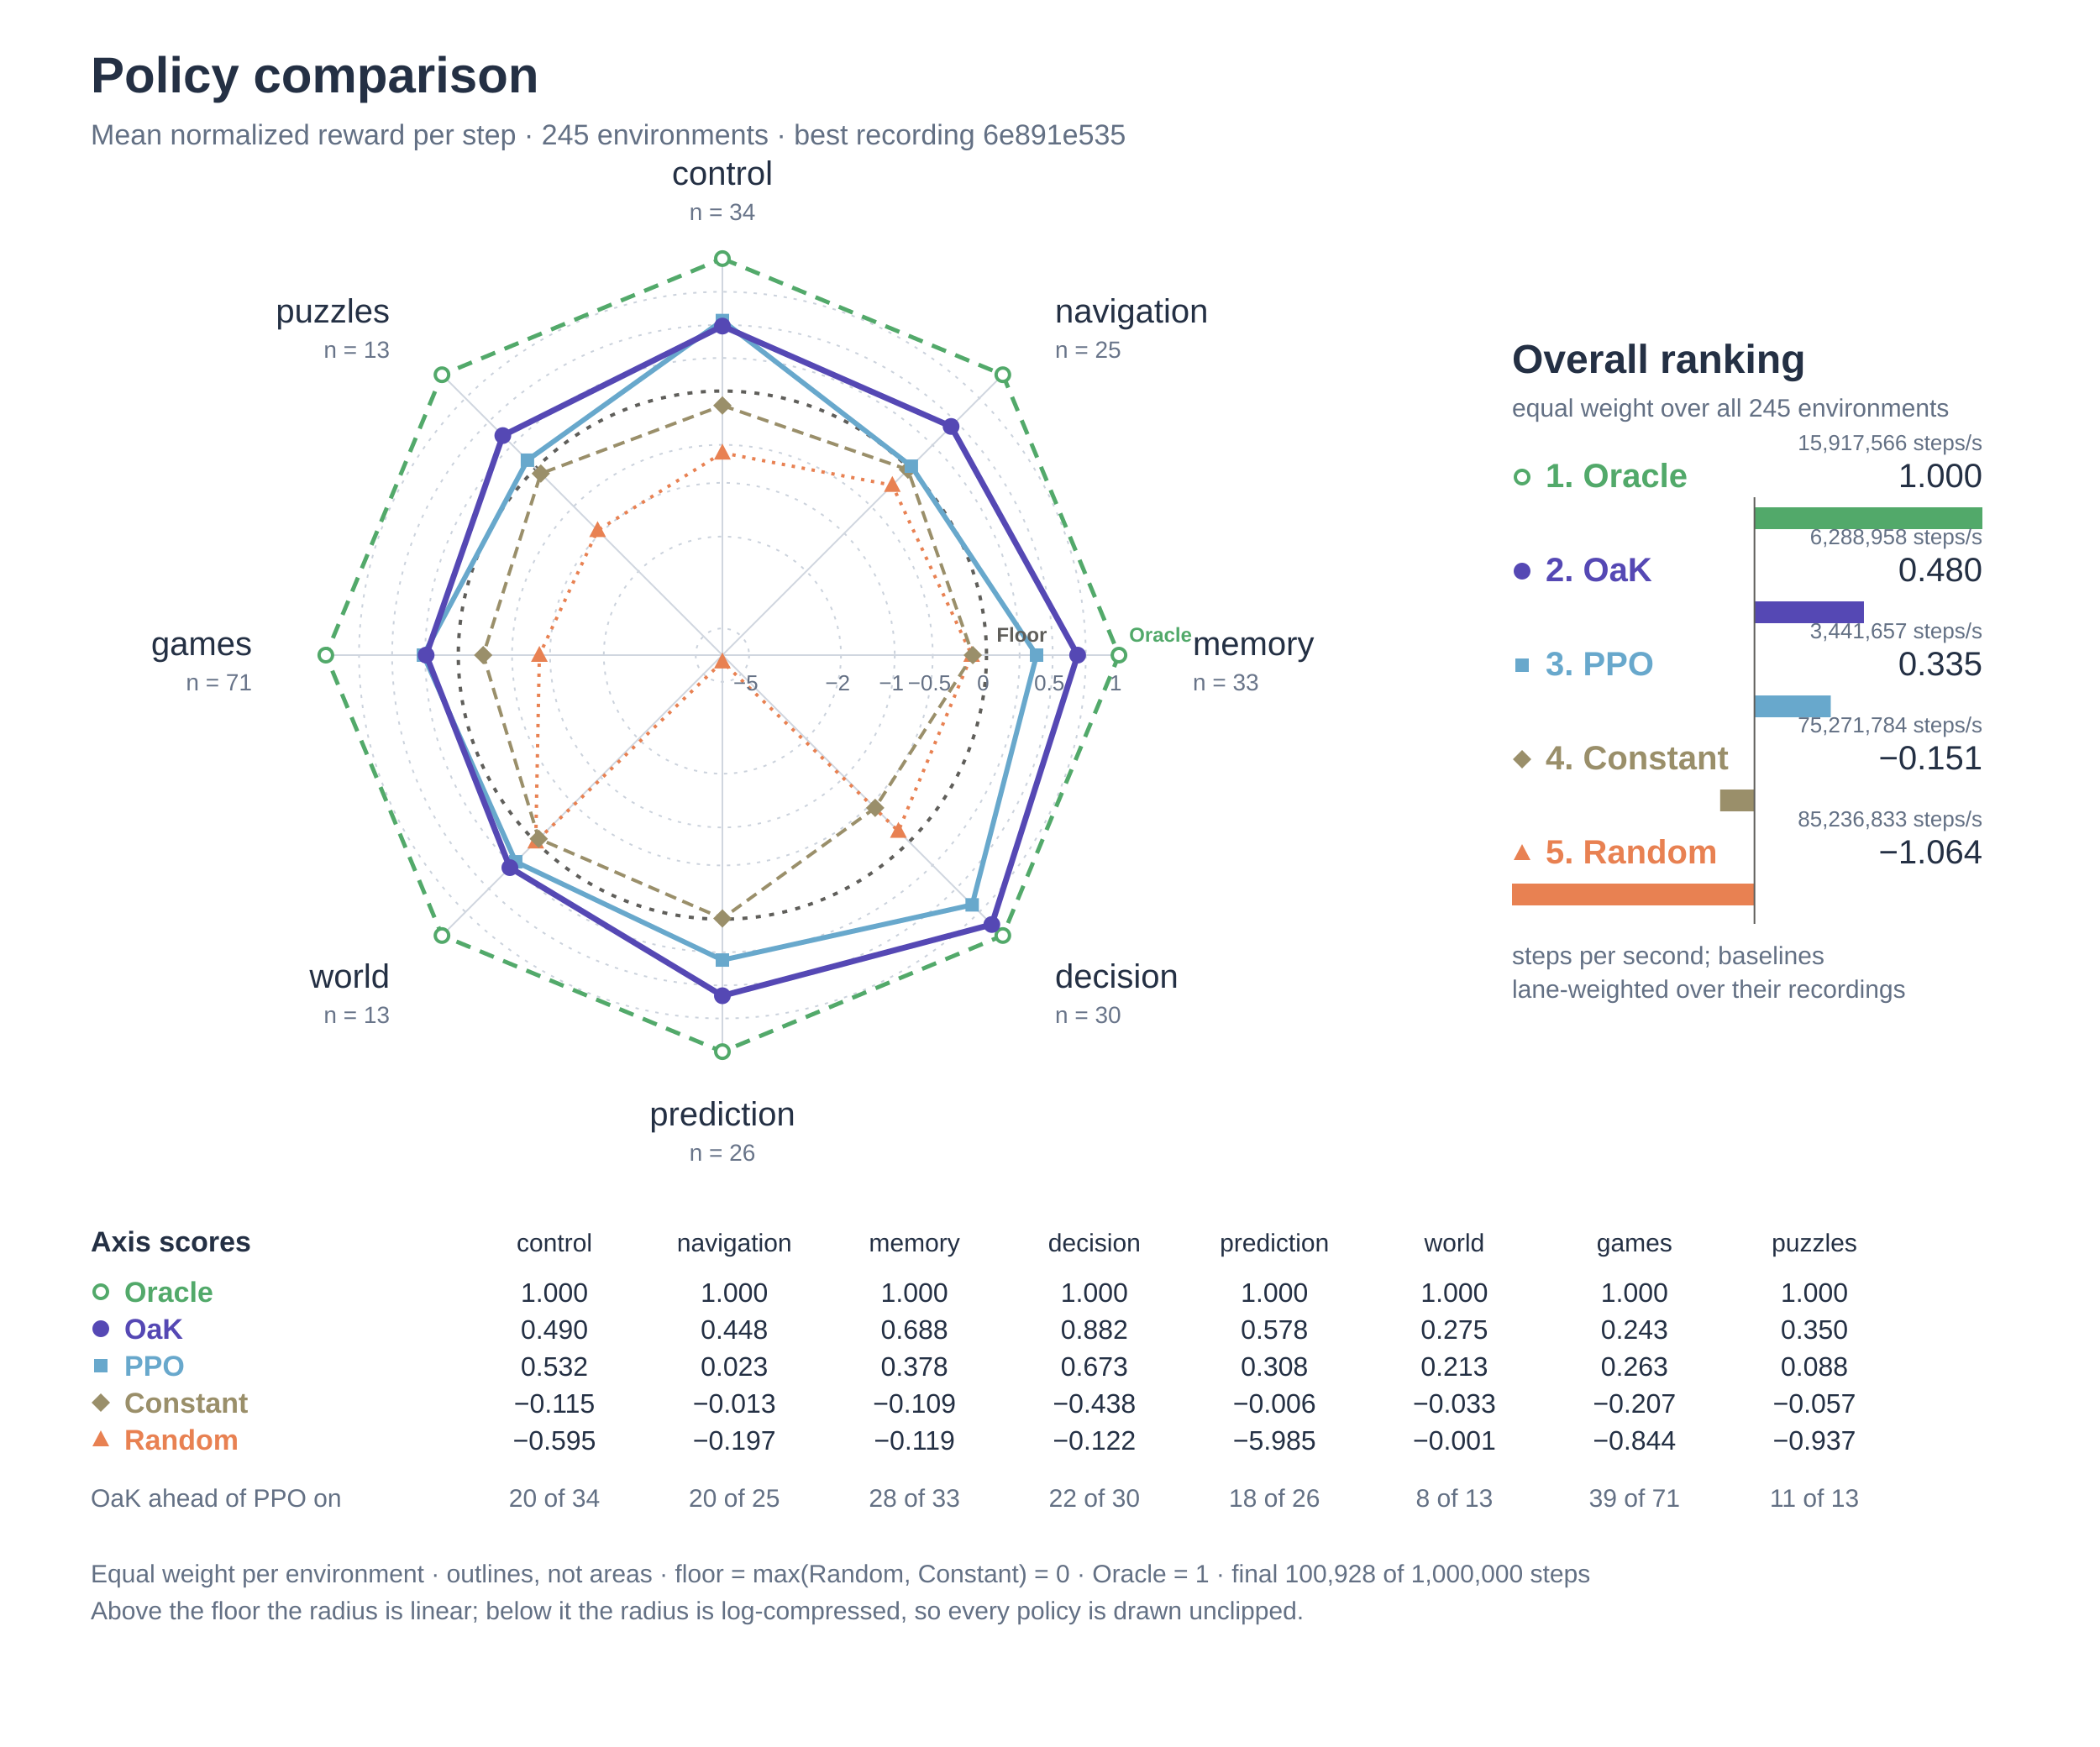
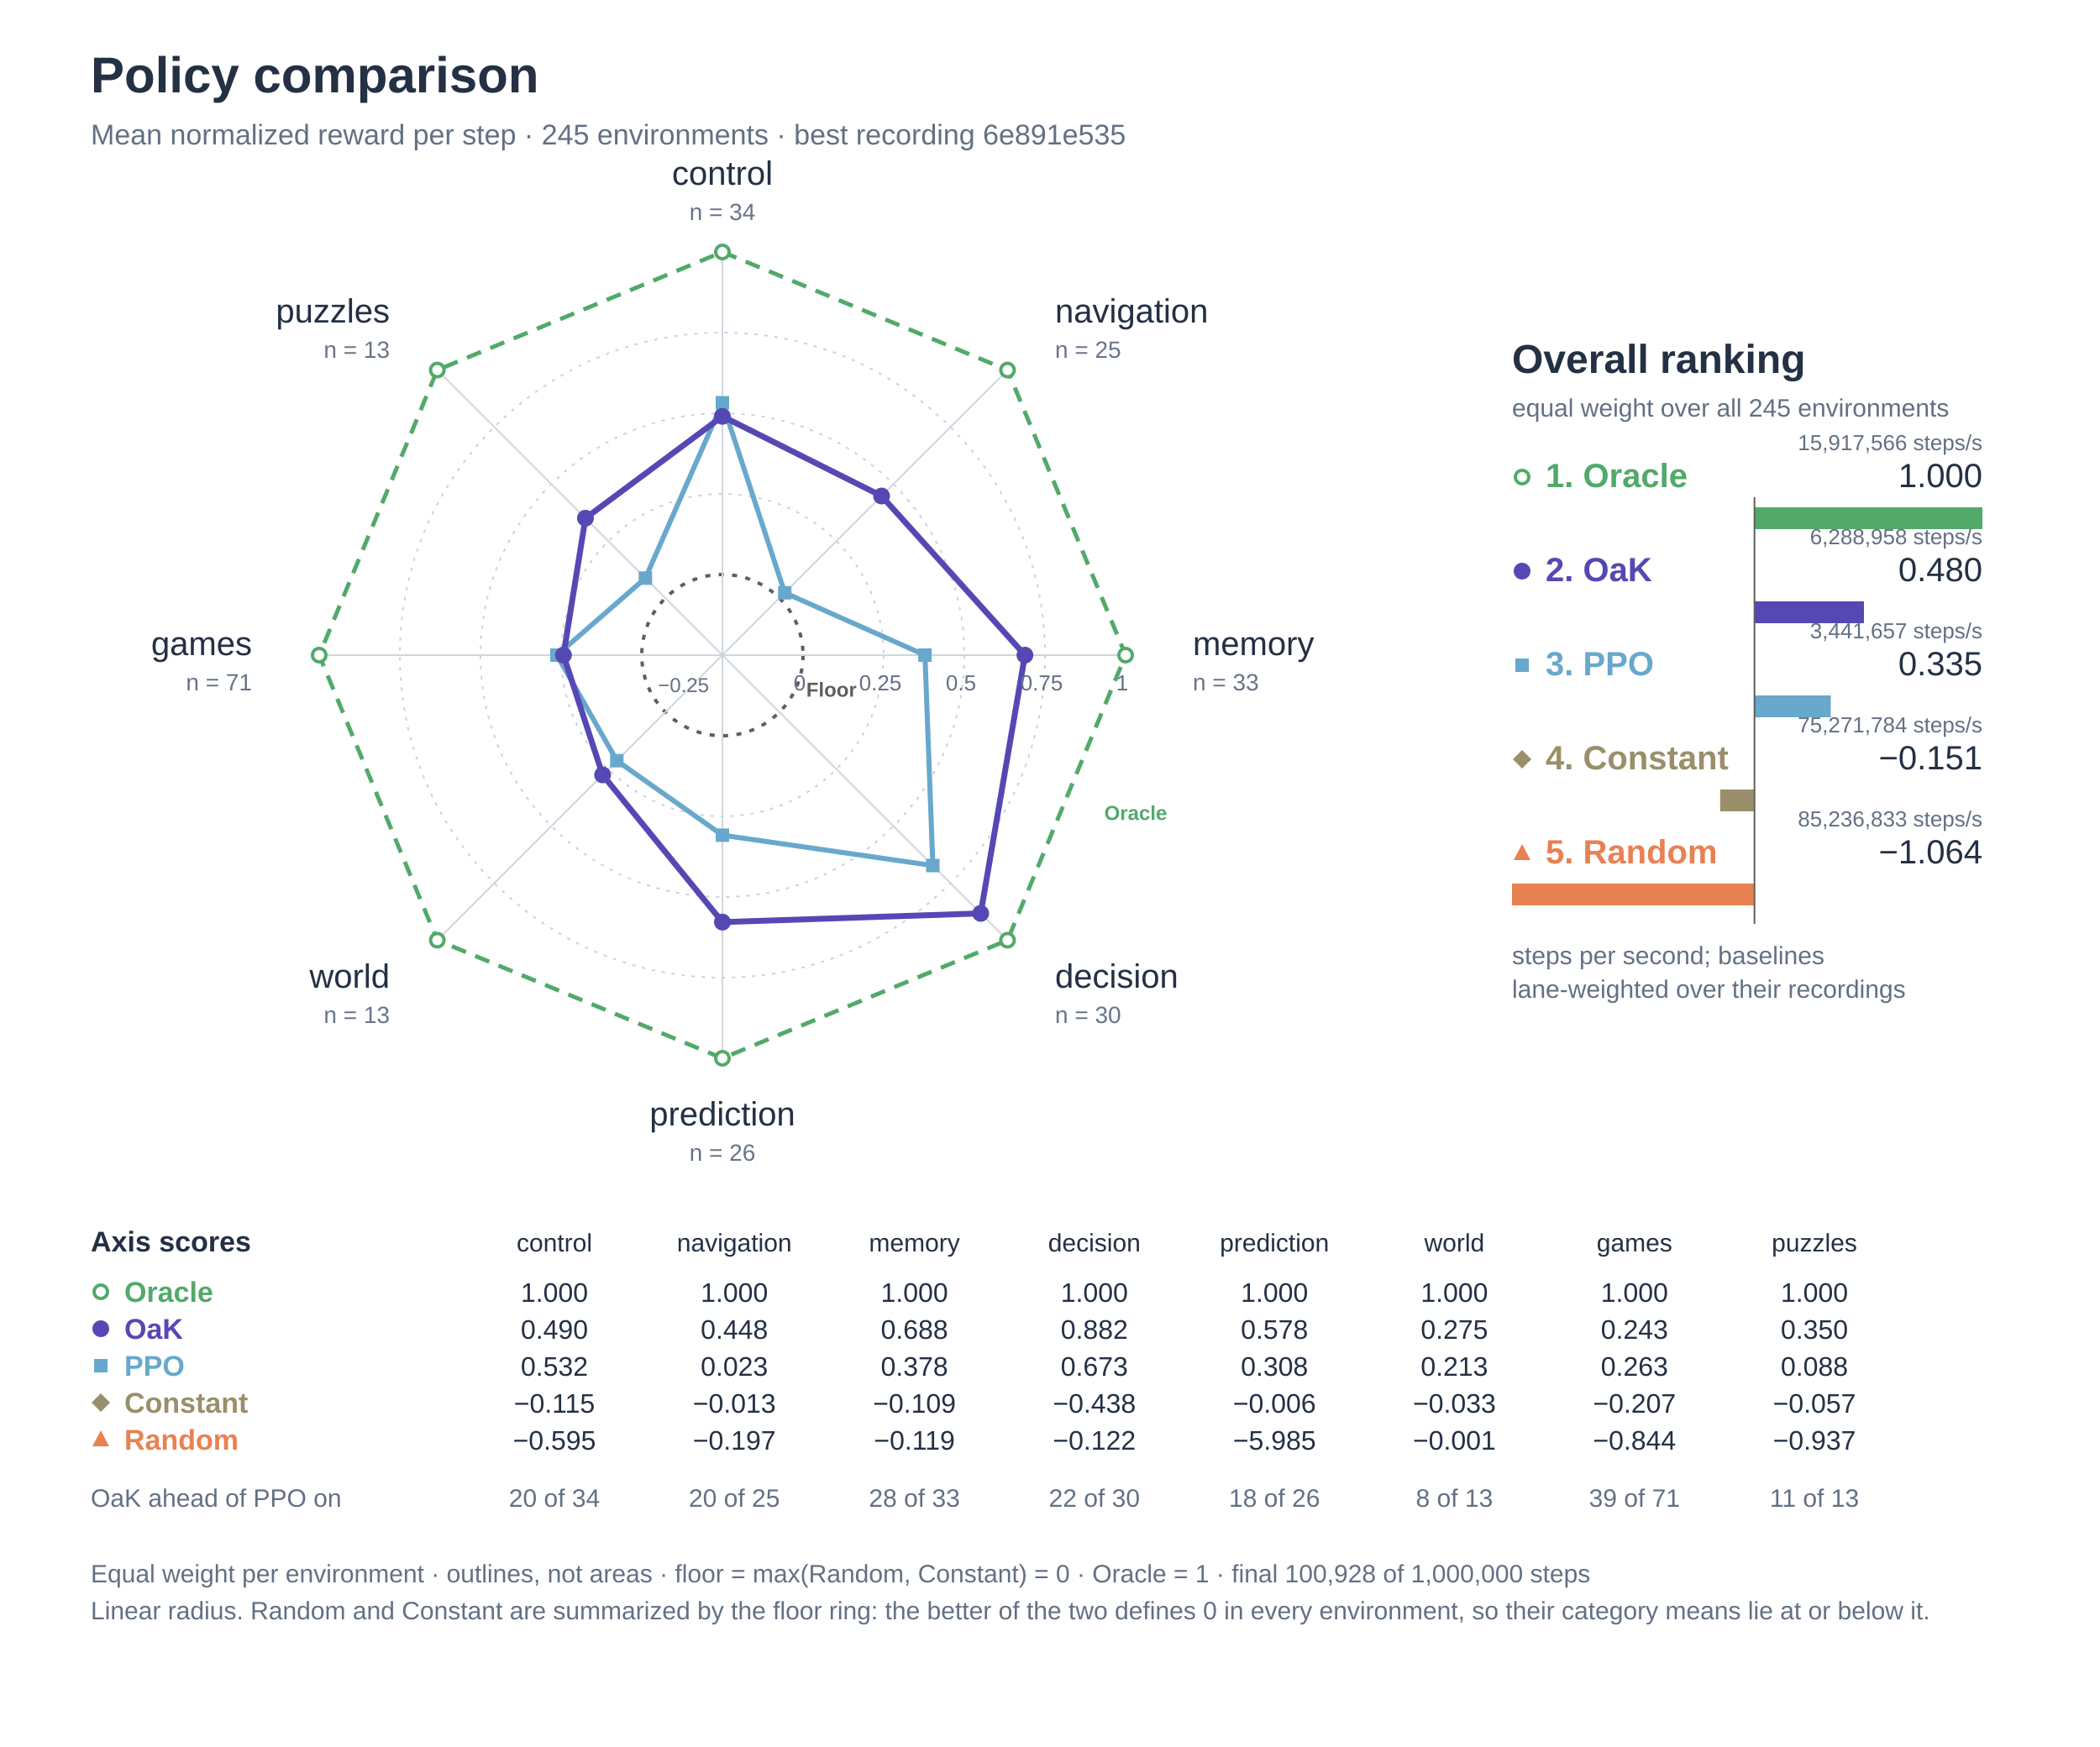
<svg xmlns="http://www.w3.org/2000/svg" width="1250" height="1040" viewBox="0 0 1250 1040" role="img" aria-labelledby="title desc">
  <rect width="1250" height="1040" fill="#ffffff" />
  <g font-family="Arial, Helvetica, sans-serif" fill="#243044">
    <text x="54.0" y="55.0" font-size="30" fill="#243044" text-anchor="start" font-weight="600">Policy comparison</text>
    <text x="54.0" y="86.0" font-size="17" fill="#637084" text-anchor="start" font-weight="400">Mean normalized reward per step · 245 environments · best recording 6e891e535</text>
-     <circle cx="430" cy="390" r="176.9" fill="none" stroke="#cbd2dc" stroke-width="1" stroke-dasharray="2 4" />
-     <circle cx="430" cy="390" r="196.6" fill="none" stroke="#cbd2dc" stroke-width="1" stroke-dasharray="2 4" />
-     <circle cx="430" cy="390" r="216.3" fill="none" stroke="#cbd2dc" stroke-width="1" stroke-dasharray="2 4" />
-     <circle cx="430" cy="390" r="125.2" fill="none" stroke="#cbd2dc" stroke-width="1" stroke-dasharray="2 4" />
-     <circle cx="430" cy="390" r="102.6" fill="none" stroke="#cbd2dc" stroke-width="1" stroke-dasharray="2 4" />
-     <circle cx="430" cy="390" r="70.6" fill="none" stroke="#cbd2dc" stroke-width="1" stroke-dasharray="2 4" />
-     <circle cx="430" cy="390" r="15.9" fill="none" stroke="#cbd2dc" stroke-width="1" stroke-dasharray="2 4" />
-     <circle cx="430" cy="390" r="157.2" fill="none" stroke="#5f5e5a" stroke-width="2" stroke-dasharray="3 5" />
+     <circle cx="430" cy="390" r="96.0" fill="none" stroke="#cbd2dc" stroke-width="1" stroke-dasharray="2 4" />
+     <circle cx="430" cy="390" r="144.0" fill="none" stroke="#cbd2dc" stroke-width="1" stroke-dasharray="2 4" />
+     <circle cx="430" cy="390" r="192.0" fill="none" stroke="#cbd2dc" stroke-width="1" stroke-dasharray="2 4" />
+     <circle cx="430" cy="390" r="48.0" fill="none" stroke="#5f5e5a" stroke-width="2" stroke-dasharray="3 5" />
    <path d="M 430 390 L 430.00 150.00" stroke="#d0d6df" stroke-width="1" />
    <path d="M 430 390 L 599.71 220.29" stroke="#d0d6df" stroke-width="1" />
    <path d="M 430 390 L 670.00 390.00" stroke="#d0d6df" stroke-width="1" />
    <path d="M 430 390 L 599.71 559.71" stroke="#d0d6df" stroke-width="1" />
    <path d="M 430 390 L 430.00 630.00" stroke="#d0d6df" stroke-width="1" />
    <path d="M 430 390 L 260.29 559.71" stroke="#d0d6df" stroke-width="1" />
    <path d="M 430 390 L 190.00 390.00" stroke="#d0d6df" stroke-width="1" />
    <path d="M 430 390 L 260.29 220.29" stroke="#d0d6df" stroke-width="1" />
-     <polygon points="430.00,153.94 596.92,223.08 666.06,390.00 596.92,556.92 430.00,626.06 263.08,556.92 193.94,390.00 263.08,223.08" fill="none" stroke="#52a96a" stroke-width="2.5" stroke-dasharray="9 6" stroke-linejoin="round" />
-     <circle cx="430.00" cy="153.94" r="4" fill="#ffffff" stroke="#52a96a" stroke-width="2" />
-     <circle cx="596.92" cy="223.08" r="4" fill="#ffffff" stroke="#52a96a" stroke-width="2" />
-     <circle cx="666.06" cy="390.00" r="4" fill="#ffffff" stroke="#52a96a" stroke-width="2" />
-     <circle cx="596.92" cy="556.92" r="4" fill="#ffffff" stroke="#52a96a" stroke-width="2" />
-     <circle cx="430.00" cy="626.06" r="4" fill="#ffffff" stroke="#52a96a" stroke-width="2" />
-     <circle cx="263.08" cy="556.92" r="4" fill="#ffffff" stroke="#52a96a" stroke-width="2" />
-     <circle cx="193.94" cy="390.00" r="4" fill="#ffffff" stroke="#52a96a" stroke-width="2" />
-     <circle cx="263.08" cy="223.08" r="4" fill="#ffffff" stroke="#52a96a" stroke-width="2" />
-     <polygon points="430.00,269.59 531.15,288.85 578.37,390.00 534.76,494.76 430.00,393.94 318.89,501.11 321.05,390.00 355.71,315.71" fill="none" stroke="#e88152" stroke-width="2" stroke-dasharray="2 4" stroke-linejoin="round" />
-     <polygon points="430.00,264.09 435.00,273.59 425.00,273.59" fill="#e88152" />
-     <polygon points="531.15,283.35 536.15,292.85 526.15,292.85" fill="#e88152" />
-     <polygon points="578.37,384.50 583.37,394.00 573.37,394.00" fill="#e88152" />
-     <polygon points="534.76,489.26 539.76,498.76 529.76,498.76" fill="#e88152" />
-     <polygon points="430.00,388.44 435.00,397.94 425.00,397.94" fill="#e88152" />
-     <polygon points="318.89,495.61 323.89,505.11 313.89,505.11" fill="#e88152" />
-     <polygon points="321.05,384.50 326.05,394.00 316.05,394.00" fill="#e88152" />
-     <polygon points="355.71,310.21 360.71,319.71 350.71,319.71" fill="#e88152" />
-     <polygon points="430.00,241.39 540.42,279.58 579.05,390.00 520.93,480.93 430.00,546.76 320.66,499.34 287.61,390.00 321.91,281.91" fill="none" stroke="#9a8f6a" stroke-width="2" stroke-dasharray="7 4" stroke-linejoin="round" />
-     <polygon points="430.00,235.89 435.50,241.39 430.00,246.89 424.50,241.39" fill="#9a8f6a" />
-     <polygon points="540.42,274.08 545.92,279.58 540.42,285.08 534.92,279.58" fill="#9a8f6a" />
-     <polygon points="579.05,384.50 584.55,390.00 579.05,395.50 573.55,390.00" fill="#9a8f6a" />
-     <polygon points="520.93,475.43 526.43,480.93 520.93,486.43 515.43,480.93" fill="#9a8f6a" />
-     <polygon points="430.00,541.26 435.50,546.76 430.00,552.26 424.50,546.76" fill="#9a8f6a" />
-     <polygon points="320.66,493.84 326.16,499.34 320.66,504.84 315.16,499.34" fill="#9a8f6a" />
-     <polygon points="287.61,384.50 293.11,390.00 287.61,395.50 282.11,390.00" fill="#9a8f6a" />
-     <polygon points="321.91,276.41 327.41,281.91 321.91,287.41 316.41,281.91" fill="#9a8f6a" />
-     <polygon points="430.00,190.82 542.46,277.54 617.01,390.00 578.67,538.67 430.00,571.52 306.97,513.03 252.06,390.00 313.95,273.95" fill="none" stroke="#68a8cc" stroke-width="3" stroke-linejoin="round" />
-     <rect x="426.00" y="186.82" width="8" height="8" fill="#68a8cc" />
-     <rect x="538.46" y="273.54" width="8" height="8" fill="#68a8cc" />
-     <rect x="613.01" y="386.00" width="8" height="8" fill="#68a8cc" />
-     <rect x="574.67" y="534.67" width="8" height="8" fill="#68a8cc" />
-     <rect x="426.00" y="567.52" width="8" height="8" fill="#68a8cc" />
-     <rect x="302.97" y="509.03" width="8" height="8" fill="#68a8cc" />
-     <rect x="248.06" y="386.00" width="8" height="8" fill="#68a8cc" />
-     <rect x="309.95" y="269.95" width="8" height="8" fill="#68a8cc" />
-     <polygon points="430.00,194.12 566.13,253.87 641.45,390.00 590.37,550.37 430.00,592.77 303.50,516.50 253.65,390.00 299.30,259.30" fill="none" stroke="#5548b4" stroke-width="3.5" stroke-linejoin="round" />
-     <circle cx="430.00" cy="194.12" r="5" fill="#5548b4" />
-     <circle cx="566.13" cy="253.87" r="5" fill="#5548b4" />
-     <circle cx="641.45" cy="390.00" r="5" fill="#5548b4" />
-     <circle cx="590.37" cy="550.37" r="5" fill="#5548b4" />
-     <circle cx="430.00" cy="592.77" r="5" fill="#5548b4" />
-     <circle cx="303.50" cy="516.50" r="5" fill="#5548b4" />
-     <circle cx="253.65" cy="390.00" r="5" fill="#5548b4" />
-     <circle cx="299.30" cy="259.30" r="5" fill="#5548b4" />
-     <text x="585.2" y="411.0" font-size="13" fill="#647084" text-anchor="middle" font-weight="400">0</text>
-     <text x="624.6" y="411.0" font-size="13" fill="#647084" text-anchor="middle" font-weight="400">0.5</text>
-     <text x="664.1" y="411.0" font-size="13" fill="#647084" text-anchor="middle" font-weight="400">1</text>
-     <text x="553.2" y="411.0" font-size="13" fill="#647084" text-anchor="middle" font-weight="400">−0.5</text>
-     <text x="530.6" y="411.0" font-size="13" fill="#647084" text-anchor="middle" font-weight="400">−1</text>
-     <text x="498.6" y="411.0" font-size="13" fill="#647084" text-anchor="middle" font-weight="400">−2</text>
-     <text x="443.9" y="411.0" font-size="13" fill="#647084" text-anchor="middle" font-weight="400">−5</text>
-     <text x="593.2" y="382.0" font-size="12" fill="#5f5e5a" text-anchor="start" font-weight="600">Floor</text>
-     <text x="672.1" y="382.0" font-size="12" fill="#52a96a" text-anchor="start" font-weight="600">Oracle</text>
+     <polygon points="430.00,150.00 599.71,220.29 670.00,390.00 599.71,559.71 430.00,630.00 260.29,559.71 190.00,390.00 260.29,220.29" fill="none" stroke="#52a96a" stroke-width="2.5" stroke-dasharray="9 6" stroke-linejoin="round" />
+     <circle cx="430.00" cy="150.00" r="4" fill="#ffffff" stroke="#52a96a" stroke-width="2" />
+     <circle cx="599.71" cy="220.29" r="4" fill="#ffffff" stroke="#52a96a" stroke-width="2" />
+     <circle cx="670.00" cy="390.00" r="4" fill="#ffffff" stroke="#52a96a" stroke-width="2" />
+     <circle cx="599.71" cy="559.71" r="4" fill="#ffffff" stroke="#52a96a" stroke-width="2" />
+     <circle cx="430.00" cy="630.00" r="4" fill="#ffffff" stroke="#52a96a" stroke-width="2" />
+     <circle cx="260.29" cy="559.71" r="4" fill="#ffffff" stroke="#52a96a" stroke-width="2" />
+     <circle cx="190.00" cy="390.00" r="4" fill="#ffffff" stroke="#52a96a" stroke-width="2" />
+     <circle cx="260.29" cy="220.29" r="4" fill="#ffffff" stroke="#52a96a" stroke-width="2" />
+     <polygon points="430.00,239.79 467.11,352.89 550.57,390.00 555.27,515.27 430.00,497.20 367.16,452.84 331.52,390.00 384.16,344.16" fill="none" stroke="#68a8cc" stroke-width="3" stroke-linejoin="round" />
+     <rect x="426.00" y="235.79" width="8" height="8" fill="#68a8cc" />
+     <rect x="463.11" y="348.89" width="8" height="8" fill="#68a8cc" />
+     <rect x="546.57" y="386.00" width="8" height="8" fill="#68a8cc" />
+     <rect x="551.27" y="511.27" width="8" height="8" fill="#68a8cc" />
+     <rect x="426.00" y="493.20" width="8" height="8" fill="#68a8cc" />
+     <rect x="363.16" y="448.84" width="8" height="8" fill="#68a8cc" />
+     <rect x="327.52" y="386.00" width="8" height="8" fill="#68a8cc" />
+     <rect x="380.16" y="340.16" width="8" height="8" fill="#68a8cc" />
+     <polygon points="430.00,247.84 524.73,295.27 610.08,390.00 583.75,543.75 430.00,548.94 358.70,461.30 335.39,390.00 348.48,308.48" fill="none" stroke="#5548b4" stroke-width="3.5" stroke-linejoin="round" />
+     <circle cx="430.00" cy="247.84" r="5" fill="#5548b4" />
+     <circle cx="524.73" cy="295.27" r="5" fill="#5548b4" />
+     <circle cx="610.08" cy="390.00" r="5" fill="#5548b4" />
+     <circle cx="583.75" cy="543.75" r="5" fill="#5548b4" />
+     <circle cx="430.00" cy="548.94" r="5" fill="#5548b4" />
+     <circle cx="358.70" cy="461.30" r="5" fill="#5548b4" />
+     <circle cx="335.39" cy="390.00" r="5" fill="#5548b4" />
+     <circle cx="348.48" cy="308.48" r="5" fill="#5548b4" />
+     <text x="476.0" y="411.0" font-size="13" fill="#647084" text-anchor="middle" font-weight="400">0</text>
+     <text x="524.0" y="411.0" font-size="13" fill="#647084" text-anchor="middle" font-weight="400">0.25</text>
+     <text x="572.0" y="411.0" font-size="13" fill="#647084" text-anchor="middle" font-weight="400">0.5</text>
+     <text x="620.0" y="411.0" font-size="13" fill="#647084" text-anchor="middle" font-weight="400">0.75</text>
+     <text x="668.0" y="411.0" font-size="13" fill="#647084" text-anchor="middle" font-weight="400">1</text>
+     <text x="422.0" y="412.0" font-size="12" fill="#647084" text-anchor="end" font-weight="400">−0.25</text>
+     <text x="479.9" y="414.7" font-size="12" fill="#5f5e5a" text-anchor="start" font-weight="600">Floor</text>
+     <text x="657.3" y="488.1" font-size="12" fill="#52a96a" text-anchor="start" font-weight="600">Oracle</text>
    <text x="430.0" y="110.0" font-size="20" fill="#243044" text-anchor="middle" font-weight="400">control</text>
    <text x="430.0" y="131.0" font-size="14" fill="#687489" text-anchor="middle" font-weight="400">n = 34</text>
    <text x="628.0" y="192.0" font-size="20" fill="#243044" text-anchor="start" font-weight="400">navigation</text>
    <text x="628.0" y="213.0" font-size="14" fill="#687489" text-anchor="start" font-weight="400">n = 25</text>
    <text x="710.0" y="390.0" font-size="20" fill="#243044" text-anchor="start" font-weight="400">memory</text>
    <text x="710.0" y="411.0" font-size="14" fill="#687489" text-anchor="start" font-weight="400">n = 33</text>
    <text x="628.0" y="588.0" font-size="20" fill="#243044" text-anchor="start" font-weight="400">decision</text>
    <text x="628.0" y="609.0" font-size="14" fill="#687489" text-anchor="start" font-weight="400">n = 30</text>
    <text x="430.0" y="670.0" font-size="20" fill="#243044" text-anchor="middle" font-weight="400">prediction</text>
    <text x="430.0" y="691.0" font-size="14" fill="#687489" text-anchor="middle" font-weight="400">n = 26</text>
    <text x="232.0" y="588.0" font-size="20" fill="#243044" text-anchor="end" font-weight="400">world</text>
    <text x="232.0" y="609.0" font-size="14" fill="#687489" text-anchor="end" font-weight="400">n = 13</text>
    <text x="150.0" y="390.0" font-size="20" fill="#243044" text-anchor="end" font-weight="400">games</text>
    <text x="150.0" y="411.0" font-size="14" fill="#687489" text-anchor="end" font-weight="400">n = 71</text>
    <text x="232.0" y="192.0" font-size="20" fill="#243044" text-anchor="end" font-weight="400">puzzles</text>
    <text x="232.0" y="213.0" font-size="14" fill="#687489" text-anchor="end" font-weight="400">n = 13</text>
    <text x="900.0" y="222.0" font-size="24" fill="#243044" text-anchor="start" font-weight="600">Overall ranking</text>
    <text x="900.0" y="248.0" font-size="15" fill="#637084" text-anchor="start" font-weight="400">equal weight over all 245 environments</text>
    <circle cx="906.00" cy="284.00" r="4" fill="#ffffff" stroke="#52a96a" stroke-width="2" />
    <text x="920.0" y="290.0" font-size="20" fill="#52a96a" text-anchor="start" font-weight="600">1. Oracle</text>
    <text x="1180.0" y="290.0" font-size="20" fill="#243044" text-anchor="end" font-weight="400">1.000</text>
    <rect x="1044.33" y="302" width="135.67" height="13" fill="#52a96a" />
    <text x="1180.0" y="268.0" font-size="13" fill="#637084" text-anchor="end" font-weight="400">15,917,566 steps/s</text>
    <circle cx="906.00" cy="340.00" r="5" fill="#5548b4" />
    <text x="920.0" y="346.0" font-size="20" fill="#5548b4" text-anchor="start" font-weight="600">2. OaK</text>
    <text x="1180.0" y="346.0" font-size="20" fill="#243044" text-anchor="end" font-weight="400">0.480</text>
    <rect x="1044.33" y="358" width="65.16" height="13" fill="#5548b4" />
    <text x="1180.0" y="324.0" font-size="13" fill="#637084" text-anchor="end" font-weight="400">6,288,958 steps/s</text>
    <rect x="902.00" y="392.00" width="8" height="8" fill="#68a8cc" />
    <text x="920.0" y="402.0" font-size="20" fill="#68a8cc" text-anchor="start" font-weight="600">3. PPO</text>
    <text x="1180.0" y="402.0" font-size="20" fill="#243044" text-anchor="end" font-weight="400">0.335</text>
    <rect x="1044.33" y="414" width="45.41" height="13" fill="#68a8cc" />
    <text x="1180.0" y="380.0" font-size="13" fill="#637084" text-anchor="end" font-weight="400">3,441,657 steps/s</text>
    <polygon points="906.00,446.50 911.50,452.00 906.00,457.50 900.50,452.00" fill="#9a8f6a" />
    <text x="920.0" y="458.0" font-size="20" fill="#9a8f6a" text-anchor="start" font-weight="600">4. Constant</text>
    <text x="1180.0" y="458.0" font-size="20" fill="#243044" text-anchor="end" font-weight="400">−0.151</text>
    <rect x="1023.90" y="470" width="20.44" height="13" fill="#9a8f6a" />
    <text x="1180.0" y="436.0" font-size="13" fill="#637084" text-anchor="end" font-weight="400">75,271,784 steps/s</text>
    <polygon points="906.00,502.50 911.00,512.00 901.00,512.00" fill="#e88152" />
    <text x="920.0" y="514.0" font-size="20" fill="#e88152" text-anchor="start" font-weight="600">5. Random</text>
    <text x="1180.0" y="514.0" font-size="20" fill="#243044" text-anchor="end" font-weight="400">−1.064</text>
    <rect x="900.00" y="526" width="144.33" height="13" fill="#e88152" />
    <text x="1180.0" y="492.0" font-size="13" fill="#637084" text-anchor="end" font-weight="400">85,236,833 steps/s</text>
    <path d="M 1044.33 296 V 550" stroke="#5f5e5a" stroke-width="1" />
    <text x="900.0" y="574.0" font-size="15" fill="#637084" text-anchor="start" font-weight="400">steps per second; baselines</text>
    <text x="900.0" y="594.0" font-size="15" fill="#637084" text-anchor="start" font-weight="400">lane-weighted over their recordings</text>
    <text x="54.0" y="745.0" font-size="17" fill="#243044" text-anchor="start" font-weight="600">Axis scores</text>
    <text x="330.0" y="745.0" font-size="15" fill="#243044" text-anchor="middle" font-weight="400">control</text>
    <text x="437.1" y="745.0" font-size="15" fill="#243044" text-anchor="middle" font-weight="400">navigation</text>
    <text x="544.3" y="745.0" font-size="15" fill="#243044" text-anchor="middle" font-weight="400">memory</text>
    <text x="651.4" y="745.0" font-size="15" fill="#243044" text-anchor="middle" font-weight="400">decision</text>
    <text x="758.6" y="745.0" font-size="15" fill="#243044" text-anchor="middle" font-weight="400">prediction</text>
    <text x="865.7" y="745.0" font-size="15" fill="#243044" text-anchor="middle" font-weight="400">world</text>
    <text x="972.9" y="745.0" font-size="15" fill="#243044" text-anchor="middle" font-weight="400">games</text>
    <text x="1080.0" y="745.0" font-size="15" fill="#243044" text-anchor="middle" font-weight="400">puzzles</text>
    <circle cx="60.00" cy="769.00" r="4" fill="#ffffff" stroke="#52a96a" stroke-width="2" />
    <text x="74.0" y="775.0" font-size="17" fill="#52a96a" text-anchor="start" font-weight="600">Oracle</text>
    <text x="330.0" y="775.0" font-size="16" fill="#243044" text-anchor="middle" font-weight="400">1.000</text>
    <text x="437.1" y="775.0" font-size="16" fill="#243044" text-anchor="middle" font-weight="400">1.000</text>
    <text x="544.3" y="775.0" font-size="16" fill="#243044" text-anchor="middle" font-weight="400">1.000</text>
    <text x="651.4" y="775.0" font-size="16" fill="#243044" text-anchor="middle" font-weight="400">1.000</text>
    <text x="758.6" y="775.0" font-size="16" fill="#243044" text-anchor="middle" font-weight="400">1.000</text>
    <text x="865.7" y="775.0" font-size="16" fill="#243044" text-anchor="middle" font-weight="400">1.000</text>
    <text x="972.9" y="775.0" font-size="16" fill="#243044" text-anchor="middle" font-weight="400">1.000</text>
    <text x="1080.0" y="775.0" font-size="16" fill="#243044" text-anchor="middle" font-weight="400">1.000</text>
    <circle cx="60.00" cy="791.00" r="5" fill="#5548b4" />
    <text x="74.0" y="797.0" font-size="17" fill="#5548b4" text-anchor="start" font-weight="600">OaK</text>
    <text x="330.0" y="797.0" font-size="16" fill="#243044" text-anchor="middle" font-weight="400">0.490</text>
    <text x="437.1" y="797.0" font-size="16" fill="#243044" text-anchor="middle" font-weight="400">0.448</text>
    <text x="544.3" y="797.0" font-size="16" fill="#243044" text-anchor="middle" font-weight="400">0.688</text>
    <text x="651.4" y="797.0" font-size="16" fill="#243044" text-anchor="middle" font-weight="400">0.882</text>
    <text x="758.6" y="797.0" font-size="16" fill="#243044" text-anchor="middle" font-weight="400">0.578</text>
    <text x="865.7" y="797.0" font-size="16" fill="#243044" text-anchor="middle" font-weight="400">0.275</text>
    <text x="972.9" y="797.0" font-size="16" fill="#243044" text-anchor="middle" font-weight="400">0.243</text>
    <text x="1080.0" y="797.0" font-size="16" fill="#243044" text-anchor="middle" font-weight="400">0.350</text>
    <rect x="56.00" y="809.00" width="8" height="8" fill="#68a8cc" />
    <text x="74.0" y="819.0" font-size="17" fill="#68a8cc" text-anchor="start" font-weight="600">PPO</text>
    <text x="330.0" y="819.0" font-size="16" fill="#243044" text-anchor="middle" font-weight="400">0.532</text>
    <text x="437.1" y="819.0" font-size="16" fill="#243044" text-anchor="middle" font-weight="400">0.023</text>
    <text x="544.3" y="819.0" font-size="16" fill="#243044" text-anchor="middle" font-weight="400">0.378</text>
    <text x="651.4" y="819.0" font-size="16" fill="#243044" text-anchor="middle" font-weight="400">0.673</text>
    <text x="758.6" y="819.0" font-size="16" fill="#243044" text-anchor="middle" font-weight="400">0.308</text>
    <text x="865.7" y="819.0" font-size="16" fill="#243044" text-anchor="middle" font-weight="400">0.213</text>
    <text x="972.9" y="819.0" font-size="16" fill="#243044" text-anchor="middle" font-weight="400">0.263</text>
    <text x="1080.0" y="819.0" font-size="16" fill="#243044" text-anchor="middle" font-weight="400">0.088</text>
    <polygon points="60.00,829.50 65.50,835.00 60.00,840.50 54.50,835.00" fill="#9a8f6a" />
    <text x="74.0" y="841.0" font-size="17" fill="#9a8f6a" text-anchor="start" font-weight="600">Constant</text>
    <text x="330.0" y="841.0" font-size="16" fill="#243044" text-anchor="middle" font-weight="400">−0.115</text>
    <text x="437.1" y="841.0" font-size="16" fill="#243044" text-anchor="middle" font-weight="400">−0.013</text>
    <text x="544.3" y="841.0" font-size="16" fill="#243044" text-anchor="middle" font-weight="400">−0.109</text>
    <text x="651.4" y="841.0" font-size="16" fill="#243044" text-anchor="middle" font-weight="400">−0.438</text>
    <text x="758.6" y="841.0" font-size="16" fill="#243044" text-anchor="middle" font-weight="400">−0.006</text>
    <text x="865.7" y="841.0" font-size="16" fill="#243044" text-anchor="middle" font-weight="400">−0.033</text>
    <text x="972.9" y="841.0" font-size="16" fill="#243044" text-anchor="middle" font-weight="400">−0.207</text>
    <text x="1080.0" y="841.0" font-size="16" fill="#243044" text-anchor="middle" font-weight="400">−0.057</text>
    <polygon points="60.00,851.50 65.00,861.00 55.00,861.00" fill="#e88152" />
    <text x="74.0" y="863.0" font-size="17" fill="#e88152" text-anchor="start" font-weight="600">Random</text>
    <text x="330.0" y="863.0" font-size="16" fill="#243044" text-anchor="middle" font-weight="400">−0.595</text>
    <text x="437.1" y="863.0" font-size="16" fill="#243044" text-anchor="middle" font-weight="400">−0.197</text>
    <text x="544.3" y="863.0" font-size="16" fill="#243044" text-anchor="middle" font-weight="400">−0.119</text>
    <text x="651.4" y="863.0" font-size="16" fill="#243044" text-anchor="middle" font-weight="400">−0.122</text>
    <text x="758.6" y="863.0" font-size="16" fill="#243044" text-anchor="middle" font-weight="400">−5.985</text>
    <text x="865.7" y="863.0" font-size="16" fill="#243044" text-anchor="middle" font-weight="400">−0.001</text>
    <text x="972.9" y="863.0" font-size="16" fill="#243044" text-anchor="middle" font-weight="400">−0.844</text>
    <text x="1080.0" y="863.0" font-size="16" fill="#243044" text-anchor="middle" font-weight="400">−0.937</text>
    <text x="54.0" y="897.0" font-size="15" fill="#637084" text-anchor="start" font-weight="400">OaK ahead of PPO on</text>
    <text x="330.0" y="897.0" font-size="15" fill="#637084" text-anchor="middle" font-weight="400">20 of 34</text>
    <text x="437.1" y="897.0" font-size="15" fill="#637084" text-anchor="middle" font-weight="400">20 of 25</text>
    <text x="544.3" y="897.0" font-size="15" fill="#637084" text-anchor="middle" font-weight="400">28 of 33</text>
    <text x="651.4" y="897.0" font-size="15" fill="#637084" text-anchor="middle" font-weight="400">22 of 30</text>
    <text x="758.6" y="897.0" font-size="15" fill="#637084" text-anchor="middle" font-weight="400">18 of 26</text>
    <text x="865.7" y="897.0" font-size="15" fill="#637084" text-anchor="middle" font-weight="400">8 of 13</text>
    <text x="972.9" y="897.0" font-size="15" fill="#637084" text-anchor="middle" font-weight="400">39 of 71</text>
    <text x="1080.0" y="897.0" font-size="15" fill="#637084" text-anchor="middle" font-weight="400">11 of 13</text>
    <text x="54.0" y="942.0" font-size="15" fill="#637084" text-anchor="start" font-weight="400">Equal weight per environment · outlines, not areas · floor = max(Random, Constant) = 0 · Oracle = 1 · final 100,928 of 1,000,000 steps</text>
-     <text x="54.0" y="964.0" font-size="15" fill="#637084" text-anchor="start" font-weight="400">Above the floor the radius is linear; below it the radius is log-compressed, so every policy is drawn unclipped.</text>
+     <text x="54.0" y="964.0" font-size="15" fill="#637084" text-anchor="start" font-weight="400">Linear radius. Random and Constant are summarized by the floor ring: the better of the two defines 0 in every environment, so their category means lie at or below it.</text>
  </g>
</svg>
